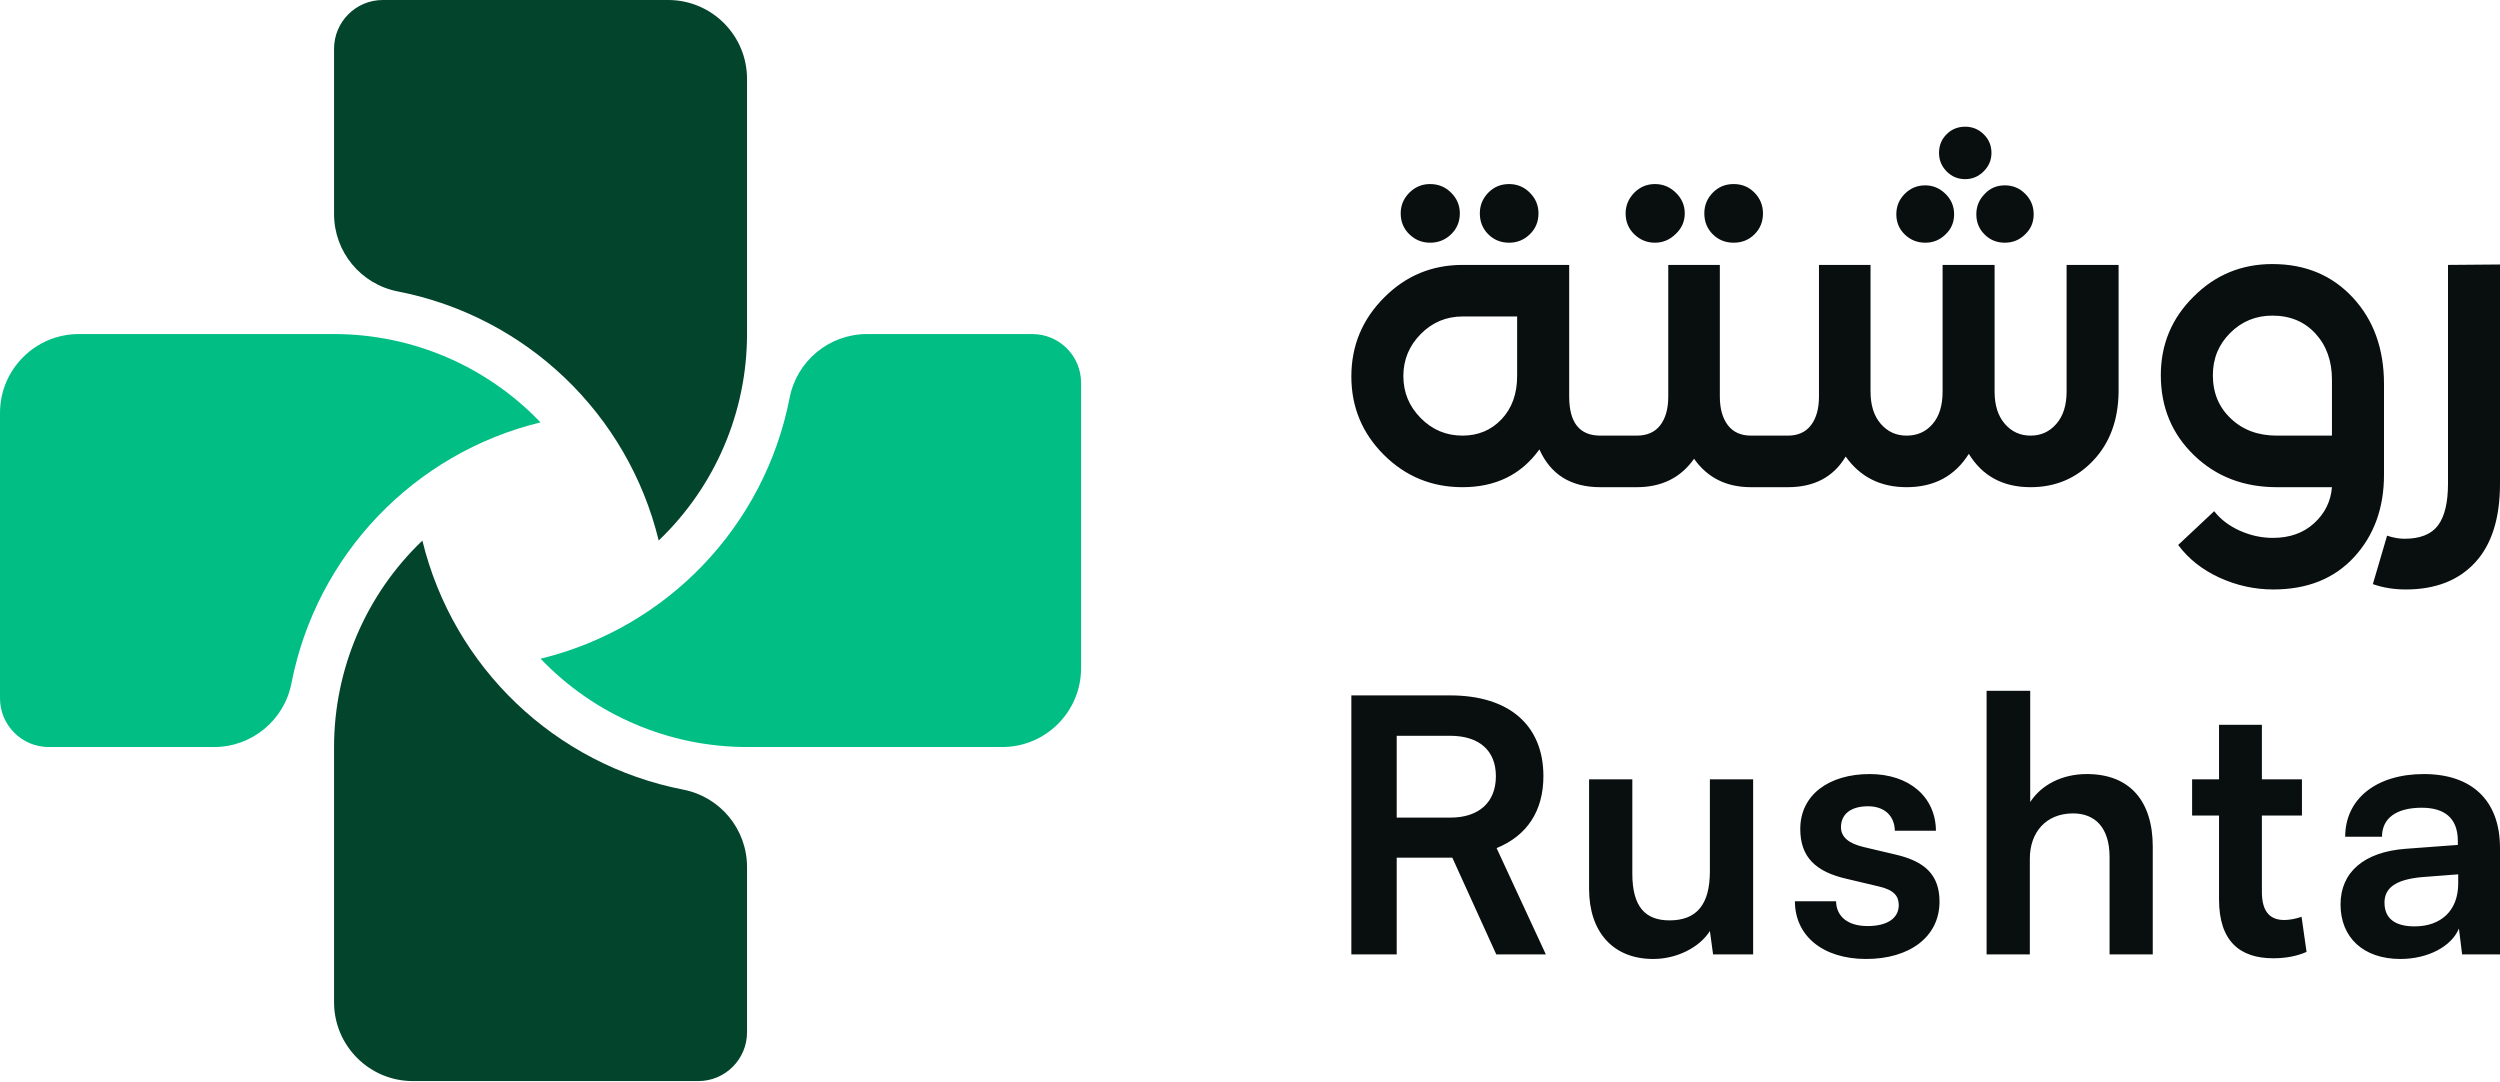
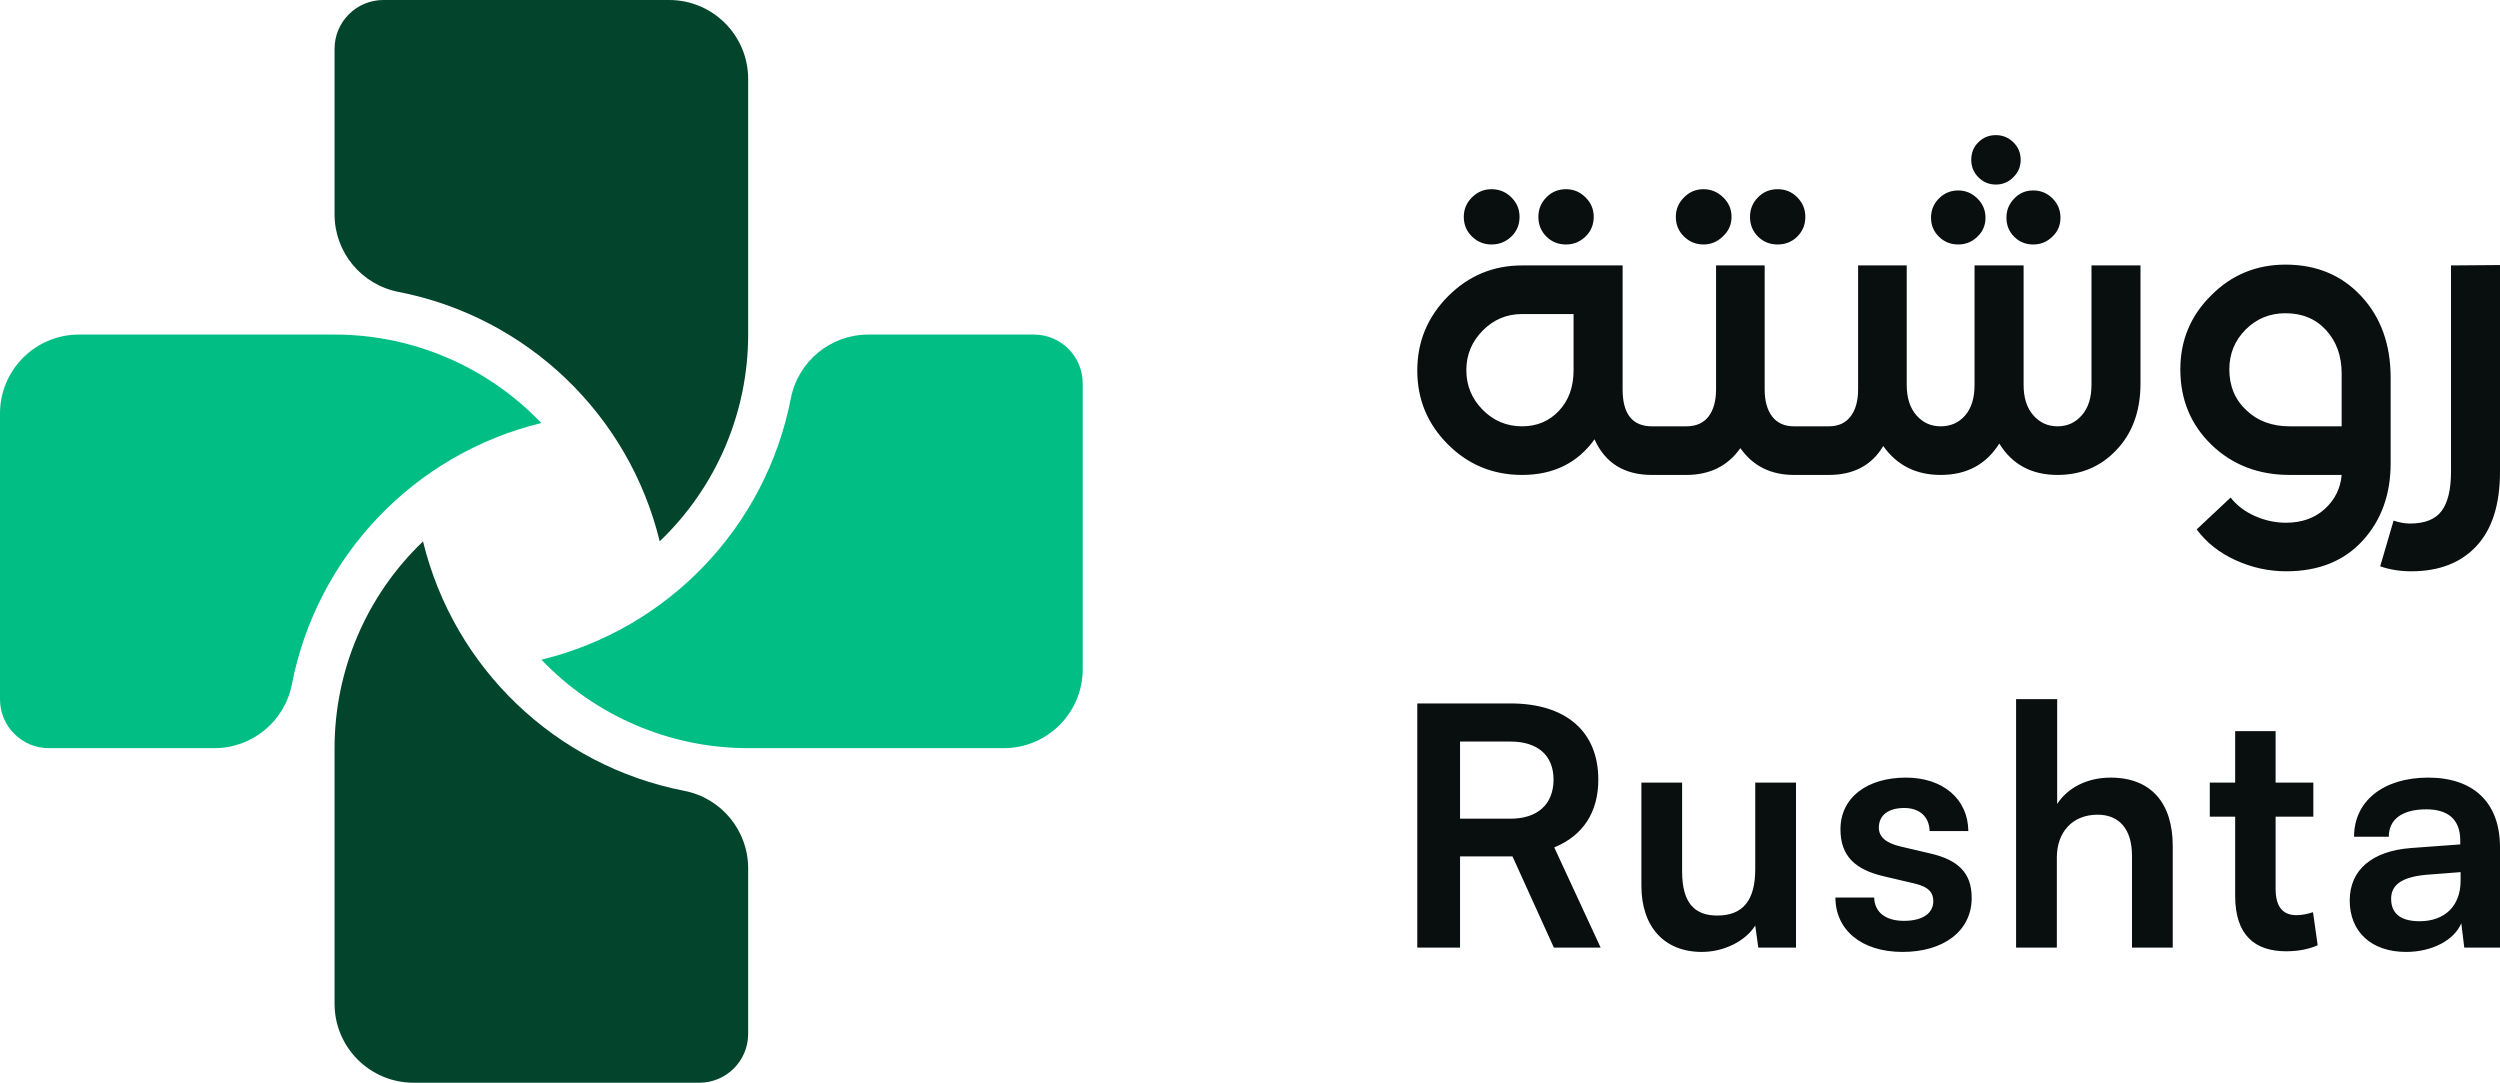
- <svg xmlns="http://www.w3.org/2000/svg" viewBox="0 0 462.5 200" width="462.5" height="200" role="img" aria-label="Rushta روشتة">
+ <svg xmlns="http://www.w3.org/2000/svg" viewBox="0 0 461.8 200" width="461.8" height="200" role="img" aria-label="Rushta روشتة">
  <g id="mark">
    <path fill="#03442D" d="M138.2 160.4L138.2 190.98C138.2 195.96 134.16 200 129.18 200L76.39 200C68.34 200 61.8 193.47 61.8 185.41L61.8 138.2C61.8 123.77 67.71 109.97 78.14 100.01C83.85 123.47 102.69 141.46 126.39 146.08C133.25 147.41 138.2 153.41 138.2 160.4Z" />
    <path fill="#03442D" d="M61.8 39.6L61.8 9.02C61.8 4.04 65.84 0 70.82 0L123.61 0C131.66 0 138.2 6.53 138.2 14.59L138.2 61.8C138.2 76.23 132.29 90.03 121.86 99.99C116.15 76.53 97.31 58.54 73.61 53.92C66.75 52.59 61.8 46.59 61.8 39.6Z" />
    <path fill="#01BE84" d="M39.6 138.2L9.02 138.2C4.04 138.2 0 134.16 0 129.18L0 76.39C0 68.34 6.53 61.8 14.59 61.8L61.8 61.8C76.23 61.8 90.03 67.71 99.99 78.14C76.53 83.85 58.54 102.69 53.92 126.39C52.59 133.25 46.59 138.2 39.6 138.2Z" />
    <path fill="#01BE84" d="M160.4 61.8L190.98 61.8C195.96 61.8 200 65.84 200 70.82L200 123.61C200 131.66 193.47 138.2 185.41 138.2L138.2 138.2C123.77 138.2 109.97 132.29 100.01 121.86C123.47 116.15 141.46 97.31 146.08 73.61C147.41 66.75 153.41 61.8 160.4 61.8Z" />
  </g>
  <g id="arabic" aria-label="روشتة">
-     <path id="arabic-letters" fill="#090E0E" d="M256.09 55.02C260.09 51.01 264.91 49.01 270.56 49.01L290.3 49.01L290.3 73.36C290.3 78.18 292.21 80.59 296.05 80.59L298.52 80.59L298.52 90.13L296.05 90.13C290.62 90.13 286.87 87.8 284.79 83.14C281.44 87.8 276.7 90.13 270.56 90.13C264.86 90.13 260.01 88.13 256 84.13C252 80.13 250 75.3 250 69.65C250 63.95 252.03 59.07 256.09 55.02ZM259.62 69.57C259.62 72.59 260.69 75.18 262.83 77.34C264.97 79.51 267.54 80.59 270.56 80.59C273.46 80.59 275.88 79.58 277.8 77.55C279.71 75.52 280.67 72.86 280.67 69.57L280.67 58.55L270.56 58.55C267.54 58.55 264.97 59.64 262.83 61.8C260.69 63.97 259.62 66.56 259.62 69.57ZM296.88 80.59L302.8 80.59C304.71 80.59 306.17 79.95 307.15 78.66C308.14 77.37 308.63 75.6 308.63 73.36L308.63 49.01L318.17 49.01L318.17 73.36C318.17 75.6 318.67 77.37 319.65 78.66C320.64 79.95 322.07 80.59 323.93 80.59L329.93 80.59L329.93 90.13L323.93 90.13C319.38 90.13 315.87 88.38 313.4 84.87C310.94 88.38 307.4 90.13 302.8 90.13L296.88 90.13ZM330.76 80.59C332.62 80.59 334.05 79.95 335.03 78.66C336.02 77.37 336.51 75.6 336.51 73.36L336.51 49.01L346.05 49.01L346.05 72.45C346.05 74.97 346.68 76.96 347.94 78.41C349.21 79.87 350.79 80.59 352.71 80.59C354.69 80.59 356.29 79.88 357.52 78.45C358.76 77.03 359.38 75.03 359.38 72.45L359.38 49.01L369 49.01L369 72.45C369 74.97 369.63 76.96 370.89 78.41C372.15 79.87 373.74 80.59 375.66 80.59C377.58 80.59 379.17 79.87 380.43 78.41C381.69 76.96 382.32 74.97 382.32 72.45L382.32 49.01L391.94 49.01L391.94 72.45C391.89 77.71 390.31 81.98 387.21 85.24C384.11 88.5 380.26 90.13 375.66 90.13C370.56 90.13 366.75 88.08 364.23 83.96C361.65 88.08 357.81 90.13 352.71 90.13C347.89 90.13 344.13 88.24 341.45 84.46C339.2 88.24 335.64 90.13 330.76 90.13L328.29 90.13L328.29 80.59ZM405.84 54.85C409.84 50.85 414.69 48.85 420.39 48.85C426.48 48.85 431.44 50.92 435.28 55.06C439.12 59.2 441.04 64.53 441.04 71.05L441.04 87.83C441.04 93.97 439.2 99.04 435.53 103.04C431.85 107.05 426.86 109.05 420.56 109.05C417.11 109.05 413.79 108.32 410.61 106.87C407.43 105.41 404.88 103.4 402.96 100.82L409.62 94.57C410.83 96.11 412.42 97.31 414.39 98.19C416.37 99.07 418.39 99.51 420.48 99.51C423.6 99.51 426.15 98.6 428.12 96.79C430.1 94.98 431.2 92.76 431.41 90.13L421.22 90.13C415.08 90.13 409.96 88.16 405.88 84.21C401.8 80.26 399.75 75.33 399.75 69.41C399.75 63.71 401.78 58.85 405.84 54.85ZM412.75 77.47C414.94 79.55 417.76 80.59 421.22 80.59L431.41 80.59L431.41 70.23C431.41 66.78 430.4 63.94 428.37 61.72C426.34 59.5 423.68 58.39 420.39 58.39C417.32 58.39 414.72 59.46 412.58 61.6C410.44 63.73 409.38 66.34 409.38 69.41C409.38 72.7 410.5 75.38 412.75 77.47ZM441.61 99.1C442.76 99.48 443.83 99.67 444.82 99.67C447.72 99.67 449.79 98.85 451.03 97.2C452.26 95.56 452.88 92.98 452.88 89.47L452.88 49.01L462.5 48.93L462.5 89.47C462.5 95.89 460.96 100.75 457.89 104.07C454.82 107.39 450.55 109.05 445.07 109.05C442.87 109.05 440.84 108.72 438.98 108.06Z" />
-     <path id="arabic-dots" fill="#090E0E" d="M259.13 39.47C259.13 37.99 259.66 36.72 260.73 35.65C261.8 34.58 263.08 34.05 264.56 34.05C266.09 34.05 267.39 34.58 268.46 35.65C269.53 36.72 270.07 37.99 270.07 39.47C270.07 41.01 269.53 42.3 268.46 43.34C267.39 44.38 266.09 44.9 264.56 44.9C263.08 44.9 261.8 44.38 260.73 43.34C259.66 42.3 259.13 41.01 259.13 39.47ZM273.77 39.47C273.77 37.99 274.29 36.72 275.33 35.65C276.37 34.58 277.66 34.05 279.19 34.05C280.67 34.05 281.95 34.58 283.02 35.65C284.09 36.72 284.62 37.99 284.62 39.47C284.62 41.01 284.09 42.3 283.02 43.34C281.95 44.38 280.67 44.9 279.19 44.9C277.66 44.9 276.37 44.38 275.33 43.34C274.29 42.3 273.77 41.01 273.77 39.47ZM315.3 39.47C315.3 37.99 315.82 36.72 316.86 35.65C317.9 34.58 319.19 34.05 320.72 34.05C322.26 34.05 323.55 34.58 324.59 35.65C325.63 36.72 326.15 37.99 326.15 39.47C326.15 41.01 325.63 42.3 324.59 43.34C323.55 44.38 322.26 44.9 320.72 44.9C319.19 44.9 317.9 44.38 316.86 43.34C315.82 42.3 315.3 41.01 315.3 39.47ZM302.38 35.61C303.43 34.57 304.69 34.05 306.17 34.05C307.65 34.05 308.94 34.58 310.03 35.65C311.13 36.72 311.68 37.99 311.68 39.47C311.68 40.95 311.13 42.22 310.03 43.26C308.94 44.35 307.65 44.9 306.17 44.9C304.69 44.9 303.41 44.38 302.34 43.34C301.27 42.3 300.74 41.01 300.74 39.47C300.74 37.99 301.29 36.71 302.38 35.61ZM352.38 35.86C353.43 34.81 354.69 34.29 356.17 34.29C357.59 34.29 358.84 34.81 359.91 35.86C360.98 36.9 361.51 38.16 361.51 39.64C361.51 41.12 360.99 42.35 359.95 43.34C358.91 44.38 357.65 44.9 356.17 44.9C354.69 44.9 353.43 44.39 352.38 43.38C351.34 42.37 350.82 41.12 350.82 39.64C350.82 38.16 351.34 36.9 352.38 35.86ZM367.19 35.86C368.17 34.81 369.41 34.29 370.89 34.29C372.37 34.29 373.63 34.81 374.67 35.86C375.71 36.9 376.23 38.16 376.23 39.64C376.23 41.12 375.71 42.35 374.67 43.34C373.63 44.38 372.37 44.9 370.89 44.9C369.41 44.9 368.16 44.39 367.15 43.38C366.13 42.37 365.62 41.12 365.62 39.64C365.62 38.16 366.15 36.9 367.19 35.86ZM360.12 24.84C361.05 23.9 362.2 23.44 363.57 23.44C364.88 23.44 366.02 23.9 366.98 24.84C367.94 25.77 368.42 26.92 368.42 28.29C368.42 29.61 367.94 30.74 366.98 31.7C366.02 32.66 364.88 33.14 363.57 33.14C362.2 33.14 361.05 32.66 360.12 31.7C359.18 30.74 358.72 29.61 358.72 28.29C358.72 26.92 359.18 25.77 360.12 24.84Z" />
+     <path id="arabic-letters" fill="#090E0E" d="M267.53 54.68C271.3 50.92 275.84 49.03 281.15 49.03L299.73 49.03L299.73 71.94C299.73 76.48 301.54 78.75 305.15 78.75L307.47 78.75L307.47 87.73L305.15 87.73C300.04 87.73 296.5 85.54 294.54 81.15C291.4 85.54 286.93 87.73 281.15 87.73C275.79 87.73 271.22 85.85 267.45 82.08C263.69 78.32 261.8 73.77 261.8 68.46C261.8 63.09 263.71 58.5 267.53 54.68ZM270.86 68.38C270.86 71.22 271.87 73.66 273.88 75.7C275.89 77.73 278.32 78.75 281.15 78.75C283.89 78.75 286.16 77.8 287.96 75.89C289.77 73.98 290.67 71.48 290.67 68.38L290.67 58.01L281.15 58.01C278.32 58.01 275.89 59.03 273.88 61.07C271.87 63.11 270.86 65.54 270.86 68.38ZM305.92 78.75L311.49 78.75C313.3 78.75 314.67 78.15 315.6 76.94C316.52 75.72 316.99 74.06 316.99 71.94L316.99 49.03L325.97 49.03L325.97 71.94C325.97 74.06 326.43 75.72 327.36 76.94C328.29 78.15 329.63 78.75 331.39 78.75L337.04 78.75L337.04 87.73L331.39 87.73C327.1 87.73 323.8 86.08 321.48 82.78C319.16 86.08 315.83 87.73 311.49 87.73L305.92 87.73ZM337.81 78.75C339.56 78.75 340.91 78.15 341.83 76.94C342.76 75.72 343.23 74.06 343.23 71.94L343.23 49.03L352.21 49.03L352.21 71.09C352.21 73.47 352.8 75.34 353.99 76.7C355.17 78.07 356.67 78.75 358.48 78.75C360.33 78.75 361.84 78.08 363 76.74C364.16 75.4 364.74 73.52 364.74 71.09L364.74 49.03L373.8 49.03L373.8 71.09C373.8 73.47 374.39 75.34 375.58 76.7C376.77 78.07 378.26 78.75 380.07 78.75C381.88 78.75 383.37 78.07 384.56 76.7C385.75 75.34 386.34 73.47 386.34 71.09L386.34 49.03L395.39 49.03L395.39 71.09C395.34 76.05 393.86 80.06 390.94 83.13C388.03 86.2 384.4 87.73 380.07 87.73C375.27 87.73 371.68 85.8 369.31 81.93C366.89 85.8 363.27 87.73 358.48 87.73C353.93 87.73 350.4 85.95 347.87 82.39C345.76 85.95 342.4 87.73 337.81 87.73L335.49 87.73L335.49 78.75ZM408.48 54.53C412.24 50.76 416.81 48.88 422.18 48.88C427.9 48.88 432.57 50.83 436.18 54.72C439.8 58.62 441.6 63.64 441.6 69.78L441.6 85.57C441.6 91.34 439.87 96.12 436.42 99.88C432.96 103.65 428.26 105.53 422.33 105.53C419.08 105.53 415.96 104.85 412.96 103.48C409.97 102.12 407.57 100.22 405.77 97.79L412.04 91.91C413.17 93.36 414.67 94.49 416.52 95.32C418.38 96.14 420.29 96.56 422.25 96.56C425.19 96.56 427.59 95.7 429.45 94C431.31 92.3 432.34 90.21 432.55 87.73L422.95 87.73C417.17 87.73 412.36 85.87 408.51 82.16C404.67 78.44 402.75 73.8 402.75 68.23C402.75 62.86 404.66 58.29 408.48 54.53ZM414.98 75.81C417.04 77.77 419.7 78.75 422.95 78.75L432.55 78.75L432.55 69C432.55 65.75 431.59 63.08 429.68 60.99C427.77 58.9 425.27 57.86 422.18 57.86C419.29 57.86 416.83 58.86 414.82 60.87C412.81 62.89 411.8 65.34 411.8 68.23C411.8 71.32 412.86 73.85 414.98 75.81ZM442.14 96.17C443.23 96.53 444.23 96.71 445.16 96.71C447.9 96.71 449.85 95.94 451.01 94.39C452.17 92.84 452.75 90.42 452.75 87.11L452.75 49.03L461.8 48.96L461.8 87.11C461.8 93.15 460.36 97.73 457.47 100.85C454.58 103.97 450.55 105.53 445.39 105.53C443.33 105.53 441.42 105.22 439.67 104.61Z" />
+     <path id="arabic-dots" fill="#090E0E" d="M270.39 40.05C270.39 38.66 270.9 37.46 271.9 36.46C272.91 35.45 274.11 34.95 275.5 34.95C276.95 34.95 278.17 35.45 279.18 36.46C280.19 37.46 280.69 38.66 280.69 40.05C280.69 41.5 280.19 42.71 279.18 43.69C278.17 44.67 276.95 45.16 275.5 45.16C274.11 45.16 272.91 44.67 271.9 43.69C270.9 42.71 270.39 41.5 270.39 40.05ZM284.17 40.05C284.17 38.66 284.66 37.46 285.64 36.46C286.62 35.45 287.84 34.95 289.28 34.95C290.67 34.95 291.87 35.45 292.88 36.46C293.89 37.46 294.39 38.66 294.39 40.05C294.39 41.5 293.89 42.71 292.88 43.69C291.87 44.67 290.67 45.16 289.28 45.16C287.84 45.16 286.62 44.67 285.64 43.69C284.66 42.71 284.17 41.5 284.17 40.05ZM323.26 40.05C323.26 38.66 323.75 37.46 324.73 36.46C325.71 35.45 326.92 34.95 328.37 34.95C329.81 34.95 331.02 35.45 332 36.46C332.99 37.46 333.48 38.66 333.48 40.05C333.48 41.5 332.99 42.71 332 43.69C331.02 44.67 329.81 45.16 328.37 45.16C326.92 45.16 325.71 44.67 324.73 43.69C323.75 42.71 323.26 41.5 323.26 40.05ZM311.11 36.42C312.09 35.44 313.27 34.95 314.67 34.95C316.06 34.95 317.27 35.45 318.31 36.46C319.34 37.46 319.85 38.66 319.85 40.05C319.85 41.45 319.34 42.63 318.31 43.61C317.27 44.65 316.06 45.16 314.67 45.16C313.27 45.16 312.07 44.67 311.07 43.69C310.06 42.71 309.56 41.5 309.56 40.05C309.56 38.66 310.07 37.45 311.11 36.42ZM358.17 36.65C359.15 35.67 360.33 35.18 361.73 35.18C363.07 35.18 364.24 35.67 365.25 36.65C366.25 37.63 366.76 38.82 366.76 40.21C366.76 41.6 366.27 42.76 365.29 43.69C364.31 44.67 363.12 45.16 361.73 45.16C360.33 45.16 359.15 44.69 358.17 43.73C357.19 42.78 356.7 41.6 356.7 40.21C356.7 38.82 357.19 37.63 358.17 36.65ZM372.1 36.65C373.03 35.67 374.19 35.18 375.58 35.18C376.97 35.18 378.16 35.67 379.14 36.65C380.12 37.63 380.61 38.82 380.61 40.21C380.61 41.6 380.12 42.76 379.14 43.69C378.16 44.67 376.97 45.16 375.58 45.16C374.19 45.16 373.01 44.69 372.06 43.73C371.1 42.78 370.63 41.6 370.63 40.21C370.63 38.82 371.12 37.63 372.1 36.65ZM365.44 26.28C366.32 25.4 367.4 24.96 368.69 24.96C369.93 24.96 371 25.4 371.9 26.28C372.81 27.15 373.26 28.24 373.26 29.53C373.26 30.77 372.81 31.84 371.9 32.74C371 33.64 369.93 34.09 368.69 34.09C367.4 34.09 366.32 33.64 365.44 32.74C364.56 31.84 364.13 30.77 364.13 29.53C364.13 28.24 364.56 27.15 365.44 26.28Z" />
  </g>
-   <path id="english" aria-label="Rushta" fill="#090E0E" d="M258.39 176.56L258.39 158.67L268.68 158.67L276.81 176.56L285.98 176.56L276.87 156.9C282.51 154.6 285.53 150.02 285.53 143.59C285.53 134.15 279.17 128.65 268.29 128.65L250 128.65L250 176.56ZM258.39 136.12L268.29 136.12C273.6 136.12 276.74 138.81 276.74 143.59C276.74 148.44 273.6 151.26 268.29 151.26L258.39 151.26ZM316.33 144.18L316.33 161.16C316.33 167.32 313.91 170.27 308.86 170.27C304.4 170.27 301.98 167.78 301.98 161.62L301.98 144.18L293.98 144.18L293.98 164.44C293.98 172.37 298.37 177.41 305.85 177.41C310.17 177.41 314.37 175.32 316.33 172.24L316.92 176.56L324.33 176.56L324.33 144.18ZM332.06 166.73C332.06 173.09 337.18 177.41 345.24 177.41C353.23 177.41 358.81 173.35 358.81 166.8C358.81 161.81 356.05 159.32 350.61 158.08L344.78 156.7C342.03 156.05 340.58 154.87 340.58 153.03C340.58 150.61 342.42 149.16 345.57 149.16C348.65 149.16 350.48 150.93 350.55 153.69L358.15 153.69C358.09 147.39 353.17 143.2 345.89 143.2C338.42 143.2 333.05 147 333.05 153.36C333.05 158.54 335.87 161.29 341.7 162.6L347.53 163.98C350.42 164.63 351.27 165.81 351.27 167.45C351.27 169.81 349.24 171.32 345.5 171.32C341.83 171.32 339.73 169.55 339.67 166.73ZM375.52 176.56L375.52 158.86C375.52 154.01 378.47 150.48 383.52 150.48C387.58 150.48 390.27 153.1 390.27 158.54L390.27 176.56L398.26 176.56L398.26 156.64C398.26 148.25 394.07 143.2 386.07 143.2C381.42 143.2 377.62 145.23 375.59 148.38L375.59 127.8L367.52 127.8L367.52 176.56ZM425.79 169.61C424.61 170.01 423.5 170.2 422.58 170.2C420.16 170.2 418.45 168.89 418.45 165.03L418.45 150.87L425.86 150.87L425.86 144.18L418.45 144.18L418.45 134.09L410.52 134.09L410.52 144.18L405.54 144.18L405.54 150.87L410.52 150.87L410.52 166.4C410.52 174.14 414.39 177.28 420.55 177.28C422.84 177.28 424.94 176.89 426.71 176.1ZM444.08 177.41C449.13 177.41 453.52 175.12 454.9 171.78L455.49 176.56L462.5 176.56L462.5 156.9C462.5 147.92 457.13 143.2 448.41 143.2C439.62 143.2 433.86 147.79 433.86 154.8L440.67 154.8C440.67 151.39 443.3 149.43 448.01 149.43C452.08 149.43 454.7 151.2 454.7 155.59L454.7 156.31L445 157.03C437.33 157.62 433 161.36 433 167.32C433 173.42 437.2 177.41 444.08 177.41ZM446.7 171.38C443.1 171.38 441.13 169.94 441.13 166.99C441.13 164.37 443.03 162.73 448.01 162.27L454.77 161.75L454.77 163.45C454.77 168.43 451.62 171.38 446.7 171.38Z" />
+   <path id="english" aria-label="Rushta" fill="#090E0E" d="M269.7 175.04L269.7 158.2L279.39 158.2L287.03 175.04L295.67 175.04L287.1 156.53C292.4 154.37 295.24 150.05 295.24 144.01C295.24 135.12 289.26 129.94 279.02 129.94L261.8 129.94L261.8 175.04ZM269.7 136.98L279.02 136.98C284.01 136.98 286.97 139.5 286.97 144.01C286.97 148.57 284.01 151.23 279.02 151.23L269.7 151.23ZM324.23 144.56L324.23 160.54C324.23 166.34 321.95 169.12 317.2 169.12C313.01 169.12 310.72 166.77 310.72 160.97L310.72 144.56L303.2 144.56L303.2 163.63C303.2 171.09 307.33 175.84 314.36 175.84C318.44 175.84 322.38 173.87 324.23 170.97L324.79 175.04L331.76 175.04L331.76 144.56ZM339.04 165.79C339.04 171.77 343.85 175.84 351.44 175.84C358.97 175.84 364.21 172.02 364.21 165.85C364.21 161.16 361.62 158.81 356.5 157.64L351.01 156.35C348.42 155.73 347.06 154.62 347.06 152.89C347.06 150.61 348.79 149.25 351.75 149.25C354.65 149.25 356.37 150.92 356.44 153.51L363.59 153.51C363.53 147.59 358.9 143.64 352.06 143.64C345.02 143.64 339.97 147.22 339.97 153.2C339.97 158.07 342.62 160.66 348.11 161.9L353.6 163.19C356.31 163.81 357.12 164.92 357.12 166.46C357.12 168.68 355.2 170.1 351.69 170.1C348.23 170.1 346.26 168.44 346.2 165.79ZM379.94 175.04L379.94 158.38C379.94 153.82 382.72 150.49 387.47 150.49C391.29 150.49 393.82 152.95 393.82 158.07L393.82 175.04L401.35 175.04L401.35 156.28C401.35 148.39 397.4 143.64 389.87 143.64C385.49 143.64 381.91 145.55 380 148.51L380 129.14L372.41 129.14L372.41 175.04ZM427.26 168.5C426.15 168.87 425.1 169.05 424.23 169.05C421.95 169.05 420.35 167.82 420.35 164.18L420.35 150.86L427.32 150.86L427.32 144.56L420.35 144.56L420.35 135.06L412.88 135.06L412.88 144.56L408.19 144.56L408.19 150.86L412.88 150.86L412.88 165.48C412.88 172.76 416.52 175.72 422.32 175.72C424.48 175.72 426.45 175.35 428.12 174.61ZM444.47 175.84C449.22 175.84 453.35 173.68 454.65 170.54L455.2 175.04L461.8 175.04L461.8 156.53C461.8 148.08 456.74 143.64 448.54 143.64C440.27 143.64 434.84 147.96 434.84 154.56L441.26 154.56C441.26 151.35 443.73 149.5 448.17 149.5C451.99 149.5 454.46 151.16 454.46 155.3L454.46 155.98L445.33 156.65C438.11 157.21 434.04 160.73 434.04 166.34C434.04 172.08 437.99 175.84 444.47 175.84ZM446.94 170.17C443.54 170.17 441.69 168.81 441.69 166.03C441.69 163.56 443.48 162.02 448.17 161.59L454.52 161.1L454.52 162.7C454.52 167.39 451.56 170.17 446.94 170.17Z" />
</svg>
